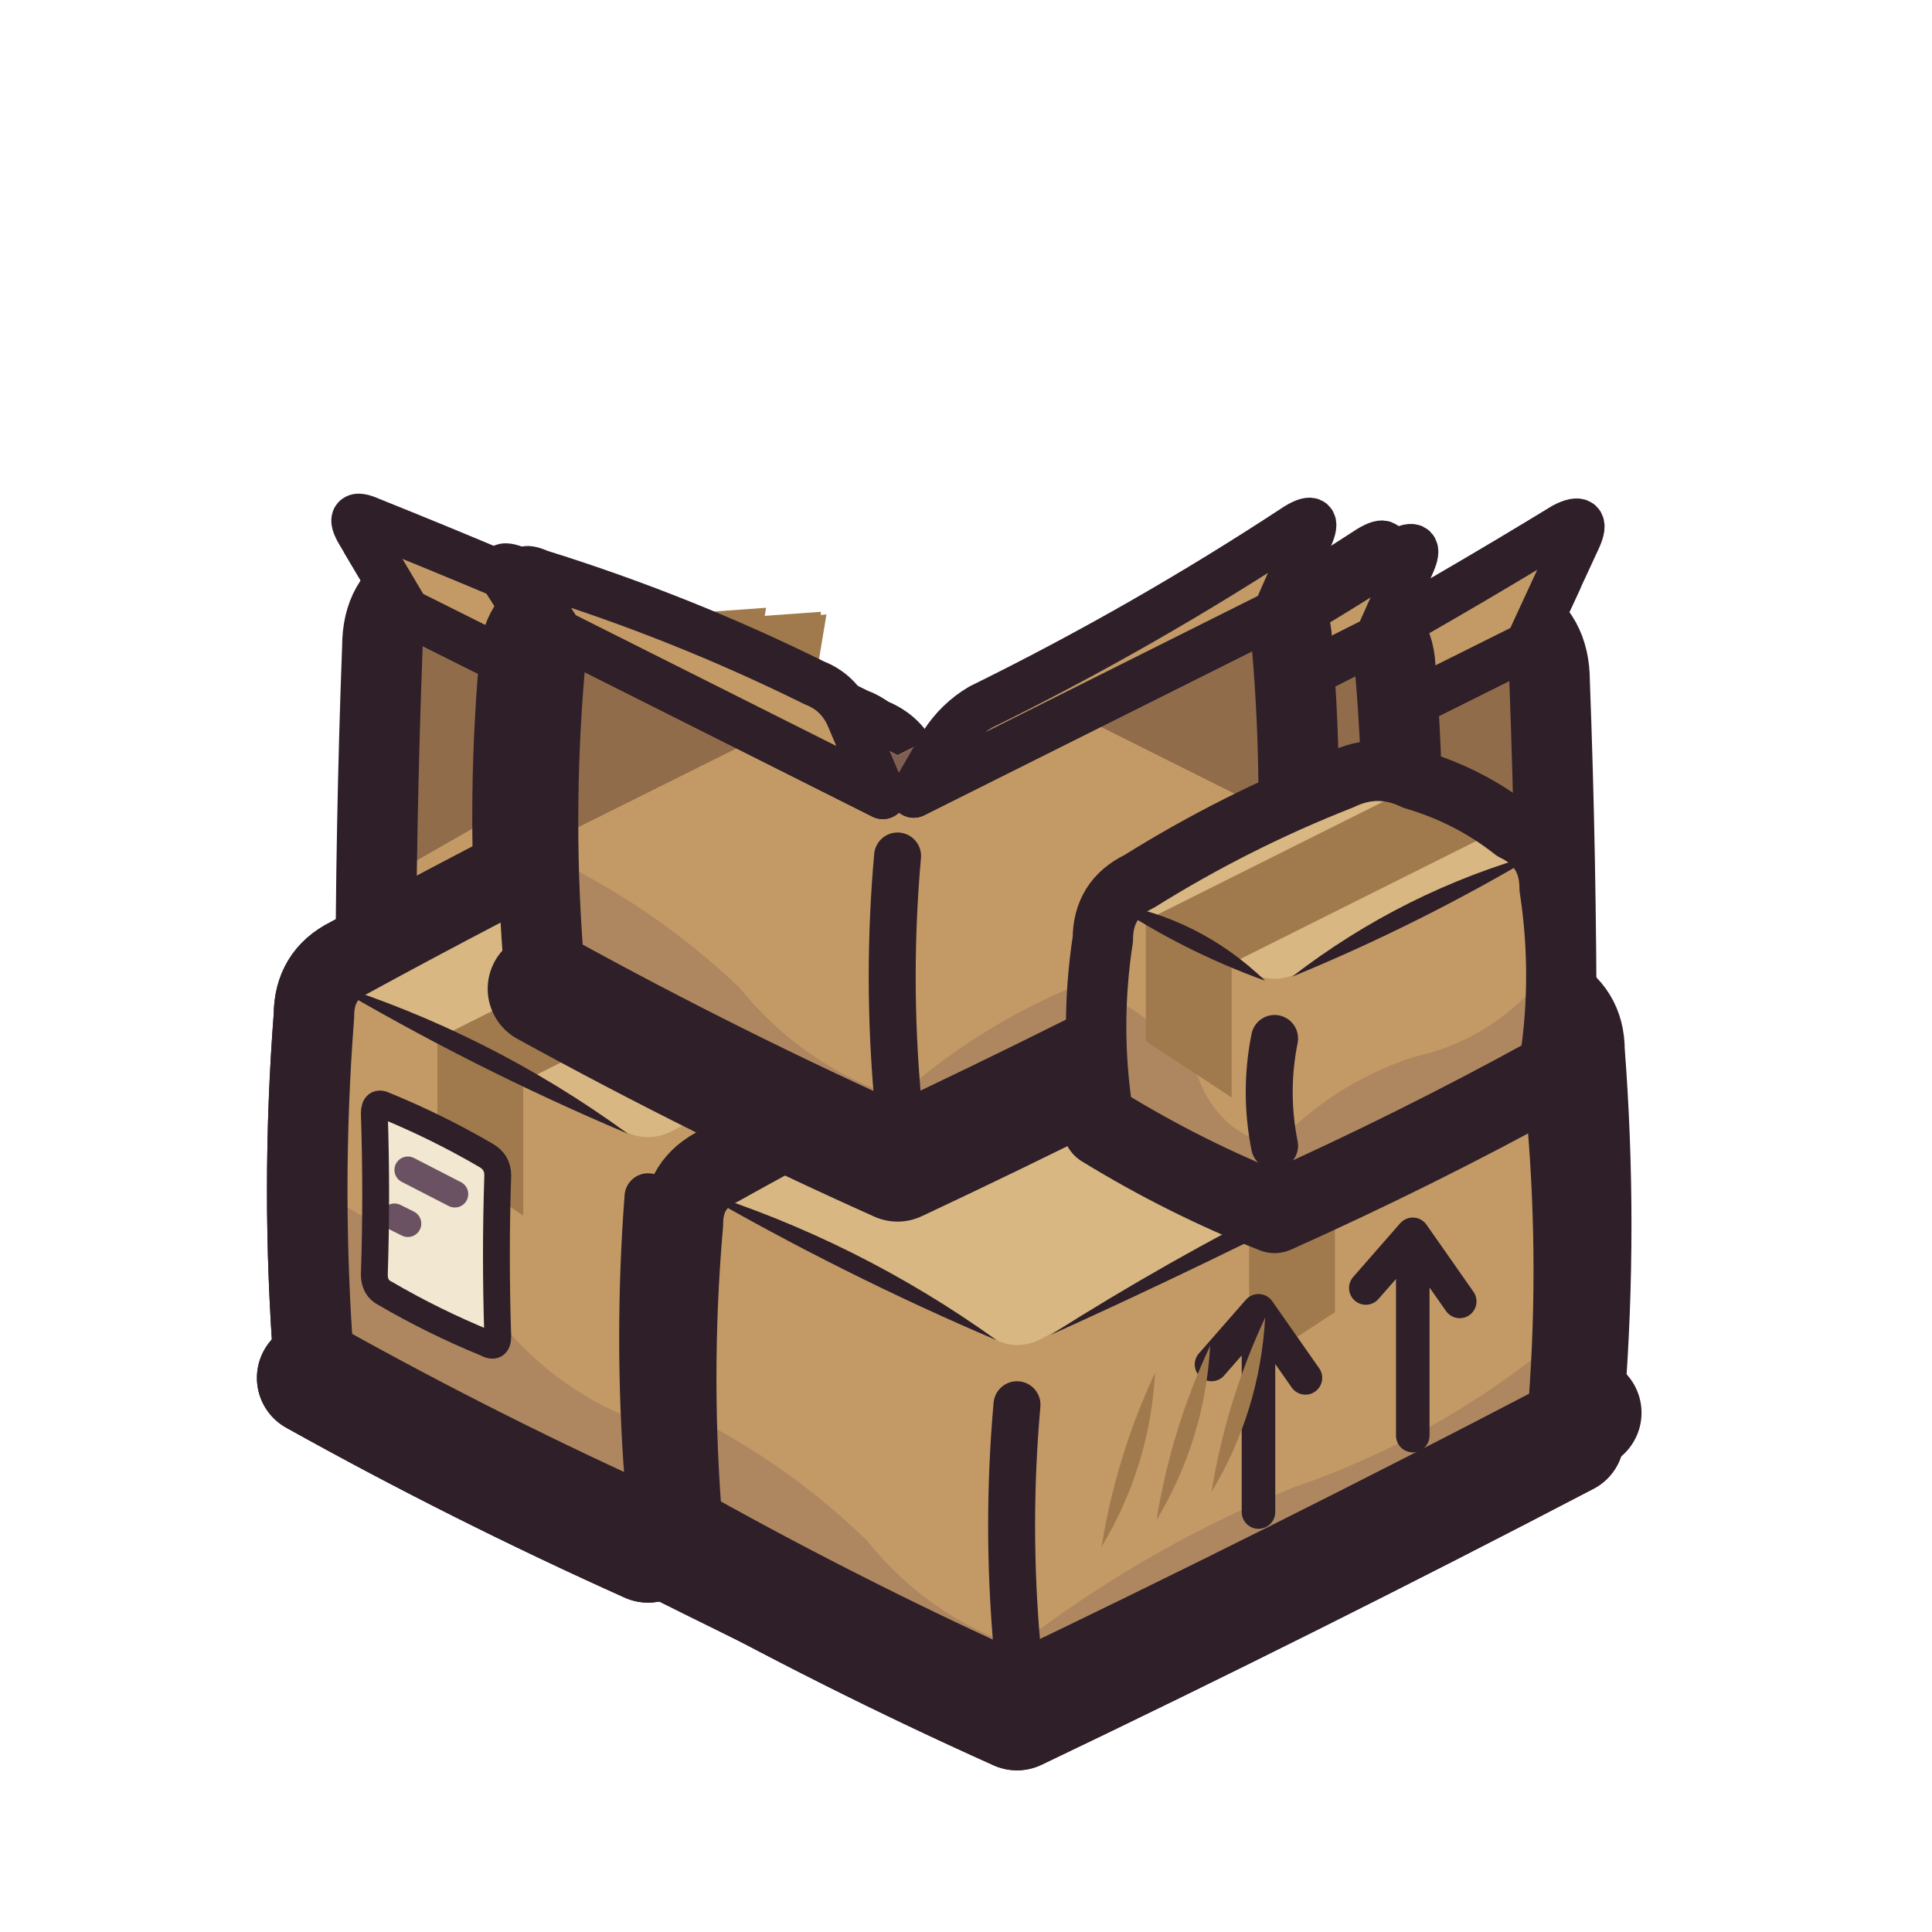
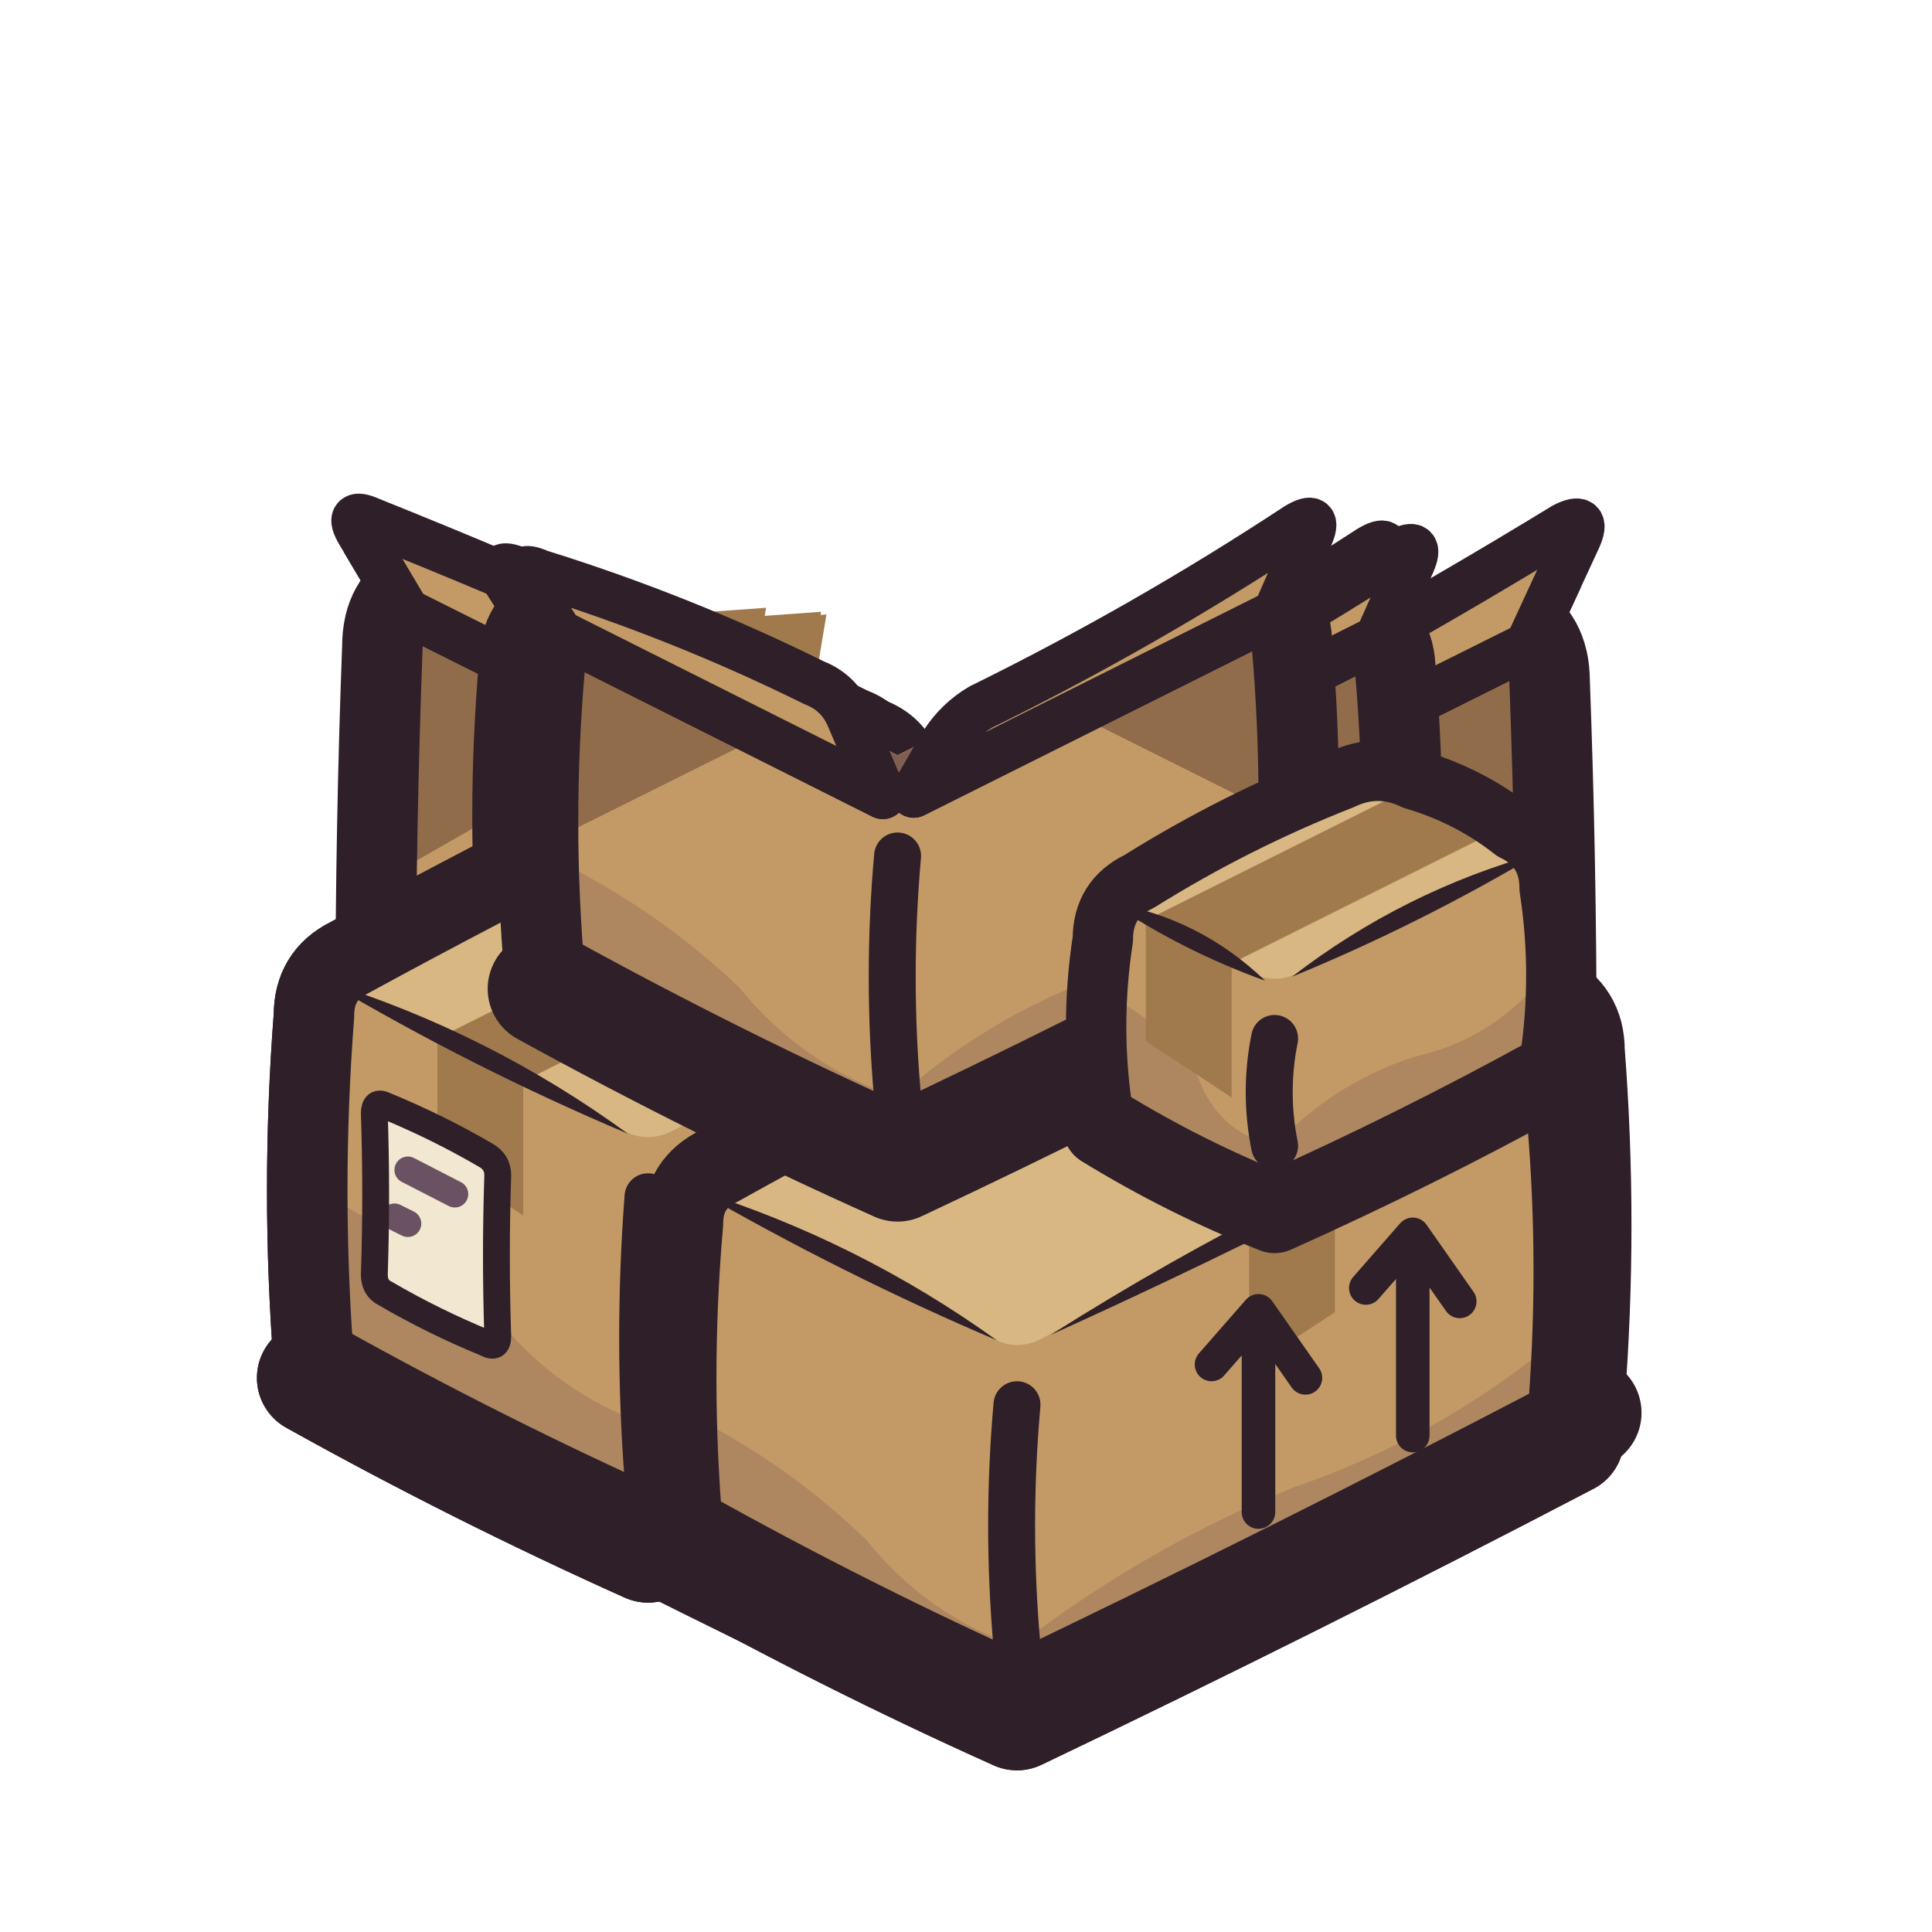
<svg xmlns="http://www.w3.org/2000/svg" viewBox="0 0 144 144" width="144" height="144">
  <defs>
    <clipPath id="env-boxes-front-1">
      <path d="M0 41.2L28.5 41.2L74.6 64.3L115.5 43.8L144 43.8L144 144L0 144Z" />
    </clipPath>
    <clipPath id="env-boxes-front-2">
      <path d="M0 43.9L40 43.9L70.7 59.2L101.4 43.9L144 43.9L144 144L0 144Z" />
    </clipPath>
    <clipPath id="env-boxes-front-3">
      <path d="M0 42.9L38.7 42.9L72 59.5L104 43.5L144 43.5L144 144L0 144Z" />
    </clipPath>
    <clipPath id="env-boxes-front-4">
      <path d="M0 43.2L40.6 43.2L66.9 56.3L96.3 41.6L144 41.6L144 144L0 144Z" />
    </clipPath>
  </defs>
  <g id="p-front-1" class="st-pile-1">
    <g clip-path="url(#env-boxes-front-1)">
      <path d="M72.1 25.6Q92.8 35 112.8 45.9Q115.5 47.3 115.5 50.8Q116.5 77.5 115.5 104.1Q115.5 105.3 114.6 105.7Q94.8 116.1 74.6 125.8Q51.7 115 29.4 103.2Q28.5 102.7 28.5 101.5Q27.5 74.9 28.5 48.2Q28.5 44.7 31.2 43.4Q48.6 33.8 66.8 25.6Q69.4 24.2 72.1 25.6Z" fill="#c39a66" />
      <path d="M71.2 25.1L113.7 46.4Q115.5 47.3 113.7 48.2L76.3 66.9Q74.6 67.8 72.8 66.9L30.3 45.6Q28.5 44.7 30.3 43.8L67.7 25.1Q69.4 24.2 71.2 25.1Z" fill="#c39a66" />
      <path d="M71.2 25.1L113.7 46.4Q115.5 47.3 113.7 48.2L76.3 66.9Q74.6 67.8 72.8 66.9L30.3 45.6Q28.5 44.7 30.3 43.8L67.7 25.1Q69.4 24.2 71.2 25.1Z" fill="#3f2541" fill-opacity="0.5" />
      <path d="M28.5 44.7L69.4 24.2L115.5 47.3L115.5 68.2L69.4 42.2L28.5 65.6Z" fill="#a07a4c" />
      <path d="M28.5 44.7L69.4 24.2L115.5 47.3L115.5 68.2L69.4 42.2L28.5 65.6Z" fill="#3f2541" fill-opacity="0.16" />
      <path d="M67.8 25.1L63.1 9.8Q62.5 7.9 60.8 8.9Q44.1 19.5 26.5 28.7Q24.8 29.7 25.5 31.6L30.1 43.9L67.8 25.1Z" fill="#d8b783" />
      <path d="M67.8 25.1L63.1 9.8Q62.5 7.9 60.8 8.9Q44.1 19.5 26.5 28.7Q24.8 29.7 25.5 31.6L30.1 43.9L67.8 25.1Z" fill="#3f2541" fill-opacity="0.16" />
      <path d="M67.8 25.1L63.1 9.8Q62.5 7.9 60.8 8.9Q44.1 19.5 26.5 28.7Q24.8 29.7 25.5 31.6L30.1 43.9L67.8 25.1Z" fill="none" stroke="#2e1f29" stroke-width="3.5" stroke-linecap="round" stroke-linejoin="round" />
      <path d="M71.3 25.2L75.9 12.3Q76.6 10.5 78.4 11.3Q98.1 19.3 117.2 28.8Q119 29.7 118.4 31.6L113.7 46.4L71.3 25.2Z" fill="#d8b783" />
      <path d="M71.3 25.2L75.9 12.3Q76.6 10.5 78.4 11.3Q98.1 19.3 117.2 28.8Q119 29.7 118.4 31.6L113.7 46.4L71.3 25.2Z" fill="#3f2541" fill-opacity="0.16" />
      <path d="M71.3 25.2L75.9 12.3Q76.6 10.5 78.4 11.3Q98.1 19.3 117.2 28.8Q119 29.7 118.4 31.6L113.7 46.4L71.3 25.2Z" fill="none" stroke="#2e1f29" stroke-width="3.5" stroke-linecap="round" stroke-linejoin="round" />
      <path d="M115.5 105.3L115.5 91.4Q106.4 99.7 95 103.3Q84 107.6 74.6 115.4Q63.2 110.9 53.8 102.3Q41.9 92.9 28.5 86.5L28.5 102.7L74.6 125.8Z" fill="#3f2541" fill-opacity="0.16" />
      <path d="M37.7 73.7Q45.4 77.2 52.9 81.3Q53.8 81.8 53.8 82.9Q53.6 89.9 53.8 96.8Q53.8 98 52.9 97.5Q45.2 94.1 37.7 89.9Q36.8 89.5 36.8 88.3Q37 81.4 36.8 74.4Q36.8 73.3 37.7 73.7Z" fill="#f2e7d0" />
      <path d="M39.3 79.1L50.6 84.8" fill="none" stroke="#6b5263" stroke-width="2" stroke-linecap="round" stroke-linejoin="round" />
      <path d="M39.3 83.7L46.1 87.3" fill="none" stroke="#6b5263" stroke-width="2" stroke-linecap="round" stroke-linejoin="round" />
      <path d="M37.7 73.7Q45.4 77.2 52.9 81.3Q53.8 81.8 53.8 82.9Q53.6 89.9 53.8 96.8Q53.8 98 52.9 97.5Q45.2 94.1 37.7 89.9Q36.8 89.5 36.8 88.3Q37 81.4 36.8 74.4Q36.8 73.3 37.7 73.7Z" fill="none" stroke="#2e1f29" stroke-width="2" stroke-linecap="round" stroke-linejoin="round" />
-       <path d="M93 73Q92.6 81.1 89 87.7Q90.1 80.1 93 73Z" fill="#a07a4c" />
-       <path d="M88.9 75.1Q88.5 83.2 84.9 89.9Q86 82.1 88.9 75.1Z" fill="#a07a4c" />
-       <path d="M84.8 77.1Q84.4 85.2 80.8 91.8Q81.9 84.2 84.8 77.1Z" fill="#a07a4c" />
      <path d="M30.3 45.6Q52 54.2 71.8 66.4Q50.7 56.8 30.3 45.6Z" fill="#2e1f29" />
      <path d="M77 66.5Q94.6 55.5 113.9 48.1Q95.8 58.1 77 66.5Z" fill="#2e1f29" />
      <path d="M74.6 72.4Q73.8 96.3 74.6 120" fill="none" stroke="#2e1f29" stroke-width="3.5" stroke-linecap="round" stroke-linejoin="round" />
      <path d="M72.1 25.6Q92.8 35 112.8 45.9Q115.5 47.3 115.5 50.8Q116.5 77.5 115.5 104.1Q115.5 105.3 114.6 105.7Q94.8 116.1 74.6 125.8Q51.7 115 29.4 103.2Q28.5 102.7 28.5 101.5Q27.5 74.9 28.5 48.2Q28.5 44.7 31.2 43.4Q48.6 33.8 66.8 25.6Q69.4 24.2 72.1 25.6Z" fill="none" stroke="#2e1f29" stroke-width="6" stroke-linecap="round" stroke-linejoin="round" />
      <path d="M113.9 48.1L117.6 40.1Q118.4 38.3 116.6 39.2Q99.9 49.4 82.5 58.1Q80.7 59.1 79.7 60.8L76.2 66.9L113.9 48.1Z" fill="#c39a66" />
      <path d="M113.9 48.1L117.6 40.1Q118.4 38.3 116.6 39.2Q99.9 49.4 82.5 58.1Q80.7 59.1 79.7 60.8L76.2 66.9L113.9 48.1Z" fill="none" stroke="#2e1f29" stroke-width="3.5" stroke-linecap="round" stroke-linejoin="round" />
      <path d="M30.3 45.6L26.8 39.7Q25.8 38 27.6 38.8Q47.3 46.7 66.4 56Q68.2 56.8 69 58.6L72.7 66.8L30.3 45.6Z" fill="#c39a66" />
      <path d="M43.1 46.3L46.1 51.3L48.1 47.3L51.1 52.3L53.1 48.3L56.1 51.3L57.1 45.3Z" fill="#a07a4c" />
      <path d="M30.3 45.6L26.8 39.7Q25.8 38 27.6 38.8Q47.3 46.7 66.4 56Q68.2 56.8 69 58.6L72.7 66.8L30.3 45.6Z" fill="none" stroke="#2e1f29" stroke-width="3.5" stroke-linecap="round" stroke-linejoin="round" />
      <path d="M115.5 105.3Q95.2 115.9 74.6 125.8Q51.3 114.8 28.5 102.7" fill="none" stroke="#2e1f29" stroke-width="8.5" stroke-linecap="round" stroke-linejoin="round" />
    </g>
    <path d="M113.9 48.1L117.6 40.1Q118.4 38.3 116.6 39.2Q99.9 49.4 82.5 58.1Q80.7 59.1 79.7 60.8L76.2 66.9L113.9 48.1Z" fill="#c39a66" />
    <path d="M113.9 48.1L117.6 40.1Q118.4 38.3 116.6 39.2Q99.9 49.4 82.5 58.1Q80.7 59.1 79.7 60.8L76.2 66.9L113.9 48.1Z" fill="none" stroke="#2e1f29" stroke-width="3.5" stroke-linecap="round" stroke-linejoin="round" />
    <path d="M30.3 45.6L26.8 39.7Q25.8 38 27.6 38.8Q47.3 46.7 66.4 56Q68.2 56.8 69 58.6L72.7 66.8L30.3 45.6Z" fill="#c39a66" />
    <path d="M43.1 46.3L46.1 51.3L48.1 47.3L51.1 52.3L53.1 48.3L56.1 51.3L57.1 45.3Z" fill="#a07a4c" />
    <path d="M30.3 45.6L26.8 39.7Q25.8 38 27.6 38.8Q47.3 46.7 66.4 56Q68.2 56.8 69 58.6L72.7 66.8L30.3 45.6Z" fill="none" stroke="#2e1f29" stroke-width="3.5" stroke-linecap="round" stroke-linejoin="round" />
  </g>
  <g id="p-front-2" class="st-pile-2">
    <g clip-path="url(#env-boxes-front-2)">
      <path d="M72.1 52.3Q94.1 62.4 115.4 73.9Q118.1 75.3 118.1 78.3Q119.1 91.3 118.1 104.3Q118.1 105.3 117.2 105.7Q96.1 116.7 74.6 127Q50.4 115.6 26.8 103.2Q25.9 102.7 25.9 101.7Q24.9 88.7 25.9 75.7Q25.9 72.7 28.6 71.4Q47.3 61.1 66.8 52.3Q69.4 51 72.1 52.3Z" fill="#c39a66" />
      <path d="M72.1 52.3Q94.1 62.4 115.4 73.9Q118.1 75.3 115.4 76.6Q95.5 85.7 76.3 96.1Q74.6 97 72.8 96.1Q50.4 85.6 28.6 74.1Q25.9 72.7 28.6 71.4Q47.3 61.1 66.8 52.3Q69.4 51 72.1 52.3Z" fill="#d8b783" />
      <path d="M118.1 105.3L118.1 93.3Q108.3 101.4 96.3 105.7Q84.6 110.5 74.6 118Q62.6 113.2 52.7 104.8Q40 95.6 25.9 88.7L25.9 102.7L74.6 127Z" fill="#3f2541" fill-opacity="0.16" />
      <path d="M52.2 60.9L99.5 84.6L99.5 93.6L93.1 97.8L93.1 87.8L45.8 64.1L52.2 60.9Z" fill="#a07a4c" />
      <path d="M35.6 84.5Q43.8 88.3 51.8 92.6Q52.7 93.1 52.7 94.1Q52.5 100.1 52.7 106.1Q52.7 107.1 51.8 106.6Q43.5 102.9 35.6 98.5Q34.7 98.1 34.7 97.1Q34.9 91.1 34.7 85.1Q34.7 84.1 35.6 84.5Z" fill="#f2e7d0" />
      <path d="M37.2 89.4L49.5 95.5" fill="none" stroke="#6b5263" stroke-width="2" stroke-linecap="round" stroke-linejoin="round" />
      <path d="M37.2 93.4L45 97.3" fill="none" stroke="#6b5263" stroke-width="2" stroke-linecap="round" stroke-linejoin="round" />
      <path d="M35.6 84.5Q43.8 88.3 51.8 92.6Q52.7 93.1 52.7 94.1Q52.5 100.1 52.7 106.1Q52.7 107.1 51.8 106.6Q43.5 102.9 35.6 98.5Q34.7 98.1 34.7 97.1Q34.9 91.1 34.7 85.1Q34.7 84.1 35.6 84.5Z" fill="none" stroke="#2e1f29" stroke-width="2" stroke-linecap="round" stroke-linejoin="round" />
-       <path d="M94.1 94.7Q93.8 101.7 90.1 107.7Q91.3 101 94.1 94.7Z" fill="#a07a4c" />
-       <path d="M89.8 96.9Q89.4 103.9 85.8 109.9Q86.9 103.2 89.8 96.9Z" fill="#a07a4c" />
-       <path d="M85.4 99.1Q85.1 106.1 81.4 112.1Q82.6 105.3 85.4 99.1Z" fill="#a07a4c" />
      <path d="M27.9 73.7Q50.6 82.8 71.6 95.6Q49.4 85.4 27.9 73.7Z" fill="#2e1f29" />
      <path d="M77.2 95.7Q95.9 84.2 116.3 76.2Q97.1 86.7 77.2 95.7Z" fill="#2e1f29" />
      <path d="M74.6 101Q73.8 111.5 74.6 122" fill="none" stroke="#2e1f29" stroke-width="3.5" stroke-linecap="round" stroke-linejoin="round" />
      <path d="M72.1 52.3Q94.1 62.4 115.4 73.9Q118.1 75.3 118.1 78.3Q119.1 91.3 118.1 104.3Q118.1 105.3 117.2 105.7Q96.1 116.7 74.6 127Q50.4 115.6 26.8 103.2Q25.9 102.7 25.9 101.7Q24.9 88.7 25.9 75.7Q25.9 72.7 28.6 71.4Q47.3 61.1 66.8 52.3Q69.4 51 72.1 52.3Z" fill="none" stroke="#2e1f29" stroke-width="6" stroke-linecap="round" stroke-linejoin="round" />
      <path d="M118.1 105.3Q96.5 116.5 74.6 127Q50 115.4 25.9 102.7" fill="none" stroke="#2e1f29" stroke-width="8.5" stroke-linecap="round" stroke-linejoin="round" />
      <path d="M73.4 33.3Q86.4 39 98.8 46Q101.4 47.4 101.4 50.4Q102.4 61.4 101.4 72.4Q101.4 73.4 100.5 73.8Q85.8 81.6 70.7 88.7Q55.5 81.8 40.9 73.8Q40 73.4 40 72.4Q39 61.4 40 50.4Q40 47.4 42.7 46Q55 39 68 33.3Q70.7 32 73.4 33.3Z" fill="#c39a66" />
      <path d="M72.5 32.9L99.7 46.5Q101.4 47.4 99.7 48.3L72.5 61.8Q70.7 62.7 68.9 61.8L41.8 48.3Q40 47.4 41.8 46.5L68.9 32.9Q70.7 32 72.5 32.9Z" fill="#c39a66" />
      <path d="M72.5 32.9L99.7 46.5Q101.4 47.4 99.7 48.3L72.5 61.8Q70.7 62.7 68.9 61.8L41.8 48.3Q40 47.4 41.8 46.5L68.9 32.9Q70.7 32 72.5 32.9Z" fill="#3f2541" fill-opacity="0.5" />
      <path d="M40 47.4L70.7 32L101.4 47.4L101.4 63L70.7 47.6L40 63Z" fill="#a07a4c" />
      <path d="M40 47.4L70.7 32L101.4 47.4L101.4 63L70.7 47.6L40 63Z" fill="#3f2541" fill-opacity="0.16" />
      <path d="M69.5 32.6L65.8 20.5Q65.2 18.6 63.5 19.6Q51.5 27.8 38.7 34.6Q37 35.7 37.7 37.6L41.2 46.7L69.5 32.6Z" fill="#d8b783" />
      <path d="M69.5 32.6L65.8 20.5Q65.2 18.6 63.5 19.6Q51.5 27.8 38.7 34.6Q37 35.7 37.7 37.6L41.2 46.7L69.5 32.6Z" fill="#3f2541" fill-opacity="0.16" />
      <path d="M69.5 32.6L65.8 20.5Q65.2 18.6 63.5 19.6Q51.5 27.8 38.7 34.6Q37 35.7 37.7 37.6L41.2 46.7L69.5 32.6Z" fill="none" stroke="#2e1f29" stroke-width="3.5" stroke-linecap="round" stroke-linejoin="round" />
      <path d="M71.9 32.6L75.5 22.9Q76.2 21.1 78 21.8Q90.6 26.4 102.6 32.4Q104.5 33.2 103.9 35.1L100.2 46.7L71.9 32.6Z" fill="#d8b783" />
      <path d="M71.9 32.6L75.5 22.9Q76.2 21.1 78 21.8Q90.6 26.4 102.6 32.4Q104.5 33.2 103.9 35.1L100.2 46.7L71.9 32.6Z" fill="#3f2541" fill-opacity="0.16" />
      <path d="M71.9 32.6L75.5 22.9Q76.2 21.1 78 21.8Q90.6 26.4 102.6 32.4Q104.5 33.2 103.9 35.1L100.2 46.7L71.9 32.6Z" fill="none" stroke="#2e1f29" stroke-width="3.5" stroke-linecap="round" stroke-linejoin="round" />
      <path d="M101.4 73.4L101.4 65.4Q94.9 71.8 86.1 74.5Q77.6 77.8 70.7 83.7Q62.7 80.8 56.9 74.6Q49.2 67.8 40 63.4L40 73.4L70.7 88.7Z" fill="#3f2541" fill-opacity="0.16" />
      <path d="M41.2 48Q55.9 53.1 68.9 61.8Q54.7 55.6 41.2 48Z" fill="#2e1f29" />
      <path d="M72.6 61.8Q85.5 53.1 100.2 48Q86.7 55.6 72.6 61.8Z" fill="#2e1f29" />
      <path d="M70.7 66.7Q69.9 75.2 70.7 83.7" fill="none" stroke="#2e1f29" stroke-width="3.5" stroke-linecap="round" stroke-linejoin="round" />
      <path d="M73.4 33.3Q86.4 39 98.8 46Q101.4 47.4 101.4 50.4Q102.4 61.4 101.4 72.4Q101.4 73.4 100.5 73.8Q85.8 81.6 70.7 88.7Q55.5 81.8 40.9 73.8Q40 73.4 40 72.4Q39 61.4 40 50.4Q40 47.4 42.7 46Q55 39 68 33.3Q70.7 32 73.4 33.3Z" fill="none" stroke="#2e1f29" stroke-width="6" stroke-linecap="round" stroke-linejoin="round" />
      <path d="M100.2 48L103 41.7Q103.8 39.9 102.1 40.9Q90.1 48.7 77.3 55Q75.6 56 74.5 57.8L71.9 62.1L100.2 48Z" fill="#c39a66" />
      <path d="M100.2 48L103 41.7Q103.8 39.9 102.1 40.9Q90.1 48.7 77.3 55Q75.6 56 74.5 57.8L71.9 62.1L100.2 48Z" fill="none" stroke="#2e1f29" stroke-width="3.5" stroke-linecap="round" stroke-linejoin="round" />
      <path d="M41.2 48L38.7 43.8Q37.6 42.1 39.5 42.9Q52.1 47.2 64 53.1Q65.9 53.8 66.7 55.7L69.5 62.1L41.2 48Z" fill="#c39a66" />
      <path d="M47.2 46.6L50.2 51.6L52.2 47.6L55.2 52.6L57.2 48.6L60.2 51.6L61.2 45.6Z" fill="#a07a4c" />
      <path d="M41.2 48L38.7 43.8Q37.6 42.1 39.5 42.9Q52.1 47.2 64 53.1Q65.9 53.8 66.7 55.7L69.5 62.1L41.2 48Z" fill="none" stroke="#2e1f29" stroke-width="3.5" stroke-linecap="round" stroke-linejoin="round" />
      <path d="M101.4 73.4Q86.3 81.4 70.7 88.7Q55.1 81.6 40 73.4" fill="none" stroke="#2e1f29" stroke-width="8.5" stroke-linecap="round" stroke-linejoin="round" />
    </g>
    <path d="M100.2 48L103 41.7Q103.8 39.9 102.1 40.9Q90.1 48.7 77.3 55Q75.6 56 74.5 57.8L71.9 62.1L100.2 48Z" fill="#c39a66" />
    <path d="M100.2 48L103 41.7Q103.8 39.9 102.1 40.9Q90.1 48.7 77.3 55Q75.6 56 74.5 57.8L71.9 62.1L100.2 48Z" fill="none" stroke="#2e1f29" stroke-width="3.5" stroke-linecap="round" stroke-linejoin="round" />
    <path d="M41.2 48L38.7 43.8Q37.6 42.1 39.5 42.9Q52.1 47.2 64 53.1Q65.9 53.8 66.7 55.7L69.5 62.1L41.2 48Z" fill="#c39a66" />
    <path d="M47.2 46.6L50.2 51.6L52.2 47.6L55.2 52.6L57.2 48.6L60.2 51.6L61.2 45.6Z" fill="#a07a4c" />
    <path d="M41.2 48L38.7 43.8Q37.6 42.1 39.5 42.9Q52.1 47.2 64 53.1Q65.9 53.8 66.7 55.7L69.5 62.1L41.2 48Z" fill="none" stroke="#2e1f29" stroke-width="3.5" stroke-linecap="round" stroke-linejoin="round" />
  </g>
  <g id="p-front-3" class="st-pile-3">
    <g clip-path="url(#env-boxes-front-3)">
      <path d="M72.1 51Q82.3 55.2 91.7 60.8Q94.4 62.2 94.4 65.2Q95.4 78.2 94.4 91.2Q94.4 92.2 93.5 92.6Q71.1 104.3 48.3 115.2Q36 109.7 24.3 103.2Q23.4 102.7 23.4 101.7Q22.4 88.7 23.4 75.7Q23.4 72.7 26 71.4Q46 60.5 66.8 51Q69.4 49.7 72.1 51Z" fill="#c39a66" />
      <path d="M72.1 51Q82.3 55.2 91.7 60.8Q94.4 62.2 91.7 63.5Q70.6 73.2 50.1 84.3Q48.3 85.2 46.5 84.3Q36 79.7 26 74.1Q23.4 72.7 26 71.4Q46 60.5 66.8 51Q69.4 49.7 72.1 51Z" fill="#d8b783" />
      <path d="M94.4 92.2L94.4 80.2Q84 88.6 71.4 93.2Q59.1 98.3 48.3 106.2Q41.6 103.9 37.1 98.3Q31 92.4 23.4 88.7L23.4 102.7L48.3 115.2Z" fill="#3f2541" fill-opacity="0.16" />
      <path d="M77.4 55L83.8 58.2L39 80.6L39 90.6L32.6 86.4L32.6 77.4L77.4 55Z" fill="#a07a4c" />
      <path d="M28.7 82.4Q32.6 84 36.2 86.1Q37.1 86.6 37.1 87.6Q36.9 93.6 37.1 99.6Q37.1 100.6 36.2 100.1Q32.3 98.5 28.7 96.4Q27.9 96 27.9 95Q28.1 89 27.9 83Q27.9 82 28.7 82.4Z" fill="#f2e7d0" />
      <path d="M30.4 87.2L33.9 89" fill="none" stroke="#6b5263" stroke-width="2" stroke-linecap="round" stroke-linejoin="round" />
      <path d="M30.4 91.2L29.4 90.7" fill="none" stroke="#6b5263" stroke-width="2" stroke-linecap="round" stroke-linejoin="round" />
      <path d="M28.7 82.4Q32.6 84 36.2 86.1Q37.1 86.6 37.1 87.6Q36.9 93.6 37.1 99.6Q37.1 100.6 36.2 100.1Q32.3 98.5 28.7 96.4Q27.9 96 27.9 95Q28.1 89 27.9 83Q27.9 82 28.7 82.4Z" fill="none" stroke="#2e1f29" stroke-width="2" stroke-linecap="round" stroke-linejoin="round" />
      <path d="M24.4 73.2Q36.5 77 46.8 84.5Q35.2 79.6 24.4 73.2Z" fill="#2e1f29" />
      <path d="M51.1 83.8Q70.9 71.7 92.6 63.1Q72.2 74.2 51.1 83.8Z" fill="#2e1f29" />
      <path d="M48.3 89.2Q47.5 99.7 48.3 110.2" fill="none" stroke="#2e1f29" stroke-width="3.5" stroke-linecap="round" stroke-linejoin="round" />
      <path d="M72.1 51Q82.3 55.2 91.7 60.8Q94.4 62.2 94.4 65.2Q95.4 78.2 94.4 91.2Q94.4 92.2 93.5 92.6Q71.1 104.3 48.3 115.2Q36 109.7 24.3 103.2Q23.4 102.7 23.4 101.7Q22.4 88.7 23.4 75.7Q23.4 72.7 26 71.4Q46 60.5 66.8 51Q69.4 49.7 72.1 51Z" fill="none" stroke="#2e1f29" stroke-width="6" stroke-linecap="round" stroke-linejoin="round" />
      <path d="M94.4 92.2Q71.5 104 48.3 115.2Q35.6 109.5 23.4 102.7" fill="none" stroke="#2e1f29" stroke-width="8.5" stroke-linecap="round" stroke-linejoin="round" />
      <path d="M94.5 69.1Q104.7 73.2 114.1 78.9Q116.8 80.2 116.8 83.2Q117.8 94.7 116.8 106.2Q116.8 107.2 115.9 107.6Q96.1 118 75.8 127.7Q63.5 122.2 51.8 115.6Q50.9 115.2 50.9 114.2Q49.9 102.7 50.9 91.2Q50.9 88.2 53.6 86.9Q71 77.2 89.2 69.1Q91.8 67.7 94.5 69.1Z" fill="#c39a66" />
      <path d="M94.5 69.1Q104.7 73.2 114.1 78.9Q116.8 80.2 114.1 81.5Q95.5 89.9 77.6 99.8Q75.8 100.7 74.1 99.8Q63.5 95.2 53.6 89.5Q50.9 88.2 53.6 86.9Q71 77.2 89.2 69.1Q91.8 67.7 94.5 69.1Z" fill="#d8b783" />
      <path d="M116.8 107.2L116.8 99.2Q107.7 107 96.3 110.9Q85.3 115.4 75.8 122.7Q69.1 120.4 64.6 114.8Q58.5 108.9 50.9 105.2L50.9 115.2L75.8 127.7Z" fill="#3f2541" fill-opacity="0.16" />
      <path d="M75.8 77L99.5 88.8L99.5 97.8L93.1 102L93.1 92L69.4 80.2L75.8 77Z" fill="#a07a4c" />
      <path d="M105.3 107L105.3 92M101.8 96L105.3 92L108.8 97" fill="none" stroke="#2e1f29" stroke-width="2.5" stroke-linecap="round" stroke-linejoin="round" />
      <path d="M93.8 112.7L93.8 97.7M90.3 101.7L93.8 97.7L97.3 102.7" fill="none" stroke="#2e1f29" stroke-width="2.5" stroke-linecap="round" stroke-linejoin="round" />
-       <path d="M94.3 98.2Q93.9 105.2 90.3 111.2Q91.4 104.4 94.3 98.2Z" fill="#a07a4c" />
-       <path d="M90.2 100.3Q89.8 107.3 86.2 113.3Q87.3 106.5 90.2 100.3Z" fill="#a07a4c" />
-       <path d="M86.1 102.3Q85.7 109.3 82.1 115.3Q83.2 108.5 86.1 102.3Z" fill="#a07a4c" />
      <path d="M51.9 88.7Q64 92.5 74.3 99.9Q62.8 95 51.9 88.7Z" fill="#2e1f29" />
      <path d="M78.3 99.5Q95.8 88.4 115.2 81Q97.1 91 78.3 99.5Z" fill="#2e1f29" />
      <path d="M75.8 104.7Q75 113.7 75.8 122.7" fill="none" stroke="#2e1f29" stroke-width="3.5" stroke-linecap="round" stroke-linejoin="round" />
      <path d="M94.5 69.1Q104.7 73.2 114.1 78.9Q116.8 80.2 116.8 83.2Q117.8 94.7 116.8 106.2Q116.8 107.2 115.9 107.6Q96.1 118 75.8 127.7Q63.5 122.2 51.8 115.6Q50.9 115.2 50.9 114.2Q49.9 102.7 50.9 91.2Q50.9 88.2 53.6 86.9Q71 77.2 89.2 69.1Q91.8 67.7 94.5 69.1Z" fill="none" stroke="#2e1f29" stroke-width="6" stroke-linecap="round" stroke-linejoin="round" />
      <path d="M116.8 107.2Q96.5 117.8 75.8 127.7Q63.1 122 50.9 115.2" fill="none" stroke="#2e1f29" stroke-width="8.5" stroke-linecap="round" stroke-linejoin="round" />
      <path d="M73.4 31.7Q87.7 38 101.3 45.7Q104 47 104 50Q105 61.5 104 73Q104 74 103.1 74.4Q87.7 82.6 72 90Q55.5 82.4 39.6 73.8Q38.7 73.4 38.7 72.4Q37.7 60.9 38.7 49.4Q38.7 46.4 41.4 45Q54.4 37.6 68 31.7Q70.7 30.4 73.4 31.7Z" fill="#c39a66" />
      <path d="M72.5 31.3L102.2 46.1Q104 47 102.2 47.9L73.8 62.1Q72 63 70.2 62.1L40.5 47.3Q38.7 46.4 40.5 45.5L68.9 31.3Q70.7 30.4 72.5 31.3Z" fill="#c39a66" />
      <path d="M72.5 31.3L102.2 46.1Q104 47 102.2 47.9L73.8 62.1Q72 63 70.2 62.1L40.5 47.3Q38.7 46.4 40.5 45.5L68.9 31.3Q70.7 30.4 72.5 31.3Z" fill="#3f2541" fill-opacity="0.5" />
      <path d="M38.7 46.4L70.7 30.4L104 47L104 63.2L70.7 46.6L38.7 62.6Z" fill="#a07a4c" />
      <path d="M38.7 46.4L70.7 30.4L104 47L104 63.2L70.7 46.6L38.7 62.6Z" fill="#3f2541" fill-opacity="0.16" />
      <path d="M69.4 31L66.1 19.9Q65.6 18 63.8 19Q51.2 27.5 37.8 34.7Q36.1 35.7 36.8 37.6L40 45.7L69.4 31Z" fill="#d8b783" />
      <path d="M69.4 31L66.1 19.9Q65.6 18 63.8 19Q51.2 27.5 37.8 34.7Q36.1 35.7 36.8 37.6L40 45.7L69.4 31Z" fill="#3f2541" fill-opacity="0.16" />
      <path d="M69.4 31L66.1 19.9Q65.6 18 63.8 19Q51.2 27.5 37.8 34.7Q36.1 35.7 36.8 37.6L40 45.7L69.4 31Z" fill="none" stroke="#2e1f29" stroke-width="3.5" stroke-linecap="round" stroke-linejoin="round" />
      <path d="M72.1 31L75.2 22.4Q75.9 20.5 77.8 21.3Q91.6 26.4 104.7 33Q106.6 33.8 106 35.7L102.7 46.3L72.1 31Z" fill="#d8b783" />
      <path d="M72.1 31L75.2 22.4Q75.9 20.5 77.8 21.3Q91.6 26.4 104.7 33Q106.6 33.8 106 35.7L102.7 46.3L72.1 31Z" fill="#3f2541" fill-opacity="0.16" />
      <path d="M72.1 31L75.2 22.4Q75.9 20.5 77.8 21.3Q91.6 26.4 104.7 33Q106.6 33.8 106 35.7L102.7 46.3L72.1 31Z" fill="none" stroke="#2e1f29" stroke-width="3.5" stroke-linecap="round" stroke-linejoin="round" />
      <path d="M104 74L104 66Q97.1 72.6 88 75.5Q79.2 78.9 72 85Q63.4 81.8 57 75.3Q48.6 68.1 38.7 63.4L38.7 73.4L72 90Z" fill="#3f2541" fill-opacity="0.16" />
      <path d="M40.1 47Q55.9 52.7 70 62Q54.7 55.2 40.1 47Z" fill="#2e1f29" />
      <path d="M73.9 62Q87.4 53.1 102.7 47.6Q88.7 55.6 73.9 62Z" fill="#2e1f29" />
      <path d="M72 67Q71.2 76 72 85" fill="none" stroke="#2e1f29" stroke-width="3.5" stroke-linecap="round" stroke-linejoin="round" />
      <path d="M73.4 31.7Q87.7 38 101.3 45.7Q104 47 104 50Q105 61.5 104 73Q104 74 103.1 74.4Q87.7 82.6 72 90Q55.5 82.4 39.6 73.8Q38.7 73.4 38.7 72.4Q37.7 60.9 38.7 49.4Q38.7 46.4 41.4 45Q54.4 37.6 68 31.7Q70.7 30.4 73.4 31.7Z" fill="none" stroke="#2e1f29" stroke-width="6" stroke-linecap="round" stroke-linejoin="round" />
      <path d="M102.7 47.6L105.2 42Q106 40.2 104.3 41.1Q91.7 49.2 78.3 55.9Q76.6 56.9 75.6 58.6L73.3 62.4L102.7 47.6Z" fill="#c39a66" />
      <path d="M102.7 47.6L105.2 42Q106 40.2 104.3 41.1Q91.7 49.2 78.3 55.9Q76.6 56.9 75.6 58.6L73.3 62.4L102.7 47.6Z" fill="none" stroke="#2e1f29" stroke-width="3.5" stroke-linecap="round" stroke-linejoin="round" />
      <path d="M40.1 47L37.8 43.4Q36.7 41.7 38.6 42.5Q52.4 47.5 65.5 53.9Q67.4 54.7 68.2 56.5L70.7 62.3L40.1 47Z" fill="#c39a66" />
      <path d="M47.6 46.8L50.6 51.8L52.6 47.8L55.6 52.8L57.6 48.8L60.6 51.8L61.6 45.8Z" fill="#a07a4c" />
      <path d="M40.1 47L37.8 43.4Q36.7 41.7 38.6 42.5Q52.4 47.5 65.5 53.9Q67.4 54.7 68.2 56.5L70.7 62.3L40.1 47Z" fill="none" stroke="#2e1f29" stroke-width="3.5" stroke-linecap="round" stroke-linejoin="round" />
      <path d="M104 74Q88.2 82.4 72 90Q55.1 82.2 38.7 73.4" fill="none" stroke="#2e1f29" stroke-width="8.5" stroke-linecap="round" stroke-linejoin="round" />
    </g>
    <path d="M102.7 47.6L105.2 42Q106 40.2 104.3 41.1Q91.7 49.2 78.3 55.9Q76.6 56.9 75.6 58.6L73.3 62.4L102.7 47.6Z" fill="#c39a66" />
    <path d="M102.7 47.6L105.2 42Q106 40.2 104.3 41.1Q91.7 49.2 78.3 55.9Q76.6 56.9 75.6 58.6L73.3 62.4L102.7 47.6Z" fill="none" stroke="#2e1f29" stroke-width="3.5" stroke-linecap="round" stroke-linejoin="round" />
    <path d="M40.1 47L37.8 43.4Q36.7 41.7 38.6 42.5Q52.4 47.5 65.5 53.9Q67.4 54.7 68.2 56.5L70.7 62.3L40.1 47Z" fill="#c39a66" />
    <path d="M47.6 46.8L50.6 51.8L52.6 47.8L55.6 52.8L57.6 48.8L60.6 51.8L61.6 45.8Z" fill="#a07a4c" />
    <path d="M40.1 47L37.8 43.4Q36.7 41.7 38.6 42.5Q52.4 47.5 65.5 53.9Q67.4 54.7 68.2 56.5L70.7 62.3L40.1 47Z" fill="none" stroke="#2e1f29" stroke-width="3.5" stroke-linecap="round" stroke-linejoin="round" />
  </g>
  <g id="p-front-4" class="st-pile-4">
    <g clip-path="url(#env-boxes-front-4)">
      <path d="M72.1 51Q82.3 55.2 91.7 60.8Q94.4 62.2 94.4 65.2Q95.4 78.2 94.4 91.2Q94.4 92.2 93.5 92.6Q71.1 104.3 48.3 115.2Q36 109.7 24.3 103.2Q23.4 102.7 23.4 101.7Q22.4 88.7 23.4 75.7Q23.4 72.7 26 71.4Q46 60.5 66.8 51Q69.4 49.7 72.1 51Z" fill="#c39a66" />
      <path d="M72.1 51Q82.3 55.2 91.7 60.8Q94.4 62.2 91.7 63.5Q70.6 73.2 50.1 84.3Q48.3 85.2 46.5 84.3Q36 79.7 26 74.1Q23.4 72.7 26 71.4Q46 60.5 66.8 51Q69.4 49.7 72.1 51Z" fill="#d8b783" />
      <path d="M94.4 92.2L94.4 80.2Q84 88.6 71.4 93.2Q59.1 98.3 48.3 106.2Q41.6 103.9 37.1 98.3Q31 92.4 23.4 88.7L23.4 102.7L48.3 115.2Z" fill="#3f2541" fill-opacity="0.16" />
      <path d="M77.4 55L83.8 58.2L39 80.6L39 90.6L32.6 86.4L32.6 77.4L77.4 55Z" fill="#a07a4c" />
      <path d="M28.7 82.4Q32.6 84 36.2 86.1Q37.1 86.6 37.1 87.6Q36.9 93.6 37.1 99.6Q37.1 100.6 36.2 100.1Q32.3 98.5 28.7 96.4Q27.9 96 27.9 95Q28.1 89 27.9 83Q27.9 82 28.7 82.4Z" fill="#f2e7d0" />
      <path d="M30.4 87.2L33.9 89" fill="none" stroke="#6b5263" stroke-width="2" stroke-linecap="round" stroke-linejoin="round" />
      <path d="M30.4 91.2L29.4 90.7" fill="none" stroke="#6b5263" stroke-width="2" stroke-linecap="round" stroke-linejoin="round" />
      <path d="M28.7 82.4Q32.6 84 36.2 86.1Q37.1 86.6 37.1 87.6Q36.9 93.6 37.1 99.6Q37.1 100.6 36.2 100.1Q32.3 98.5 28.7 96.4Q27.9 96 27.9 95Q28.1 89 27.9 83Q27.9 82 28.7 82.4Z" fill="none" stroke="#2e1f29" stroke-width="2" stroke-linecap="round" stroke-linejoin="round" />
      <path d="M24.4 73.2Q36.5 77 46.8 84.5Q35.2 79.6 24.4 73.2Z" fill="#2e1f29" />
      <path d="M51.1 83.8Q70.9 71.7 92.6 63.1Q72.2 74.2 51.1 83.8Z" fill="#2e1f29" />
      <path d="M48.3 89.2Q47.5 99.7 48.3 110.2" fill="none" stroke="#2e1f29" stroke-width="3.5" stroke-linecap="round" stroke-linejoin="round" />
      <path d="M72.1 51Q82.3 55.2 91.7 60.8Q94.4 62.2 94.4 65.2Q95.4 78.2 94.4 91.2Q94.4 92.2 93.5 92.6Q71.1 104.3 48.3 115.2Q36 109.7 24.3 103.2Q23.4 102.7 23.4 101.7Q22.4 88.7 23.4 75.7Q23.4 72.7 26 71.4Q46 60.5 66.8 51Q69.4 49.7 72.1 51Z" fill="none" stroke="#2e1f29" stroke-width="6" stroke-linecap="round" stroke-linejoin="round" />
      <path d="M94.4 92.2Q71.5 104 48.3 115.2Q35.6 109.5 23.4 102.7" fill="none" stroke="#2e1f29" stroke-width="8.5" stroke-linecap="round" stroke-linejoin="round" />
      <path d="M94.5 69.1Q104.7 73.2 114.1 78.9Q116.8 80.2 116.8 83.2Q117.8 94.7 116.8 106.2Q116.8 107.2 115.9 107.6Q96.1 118 75.8 127.7Q63.5 122.2 51.8 115.6Q50.9 115.2 50.9 114.2Q49.9 102.7 50.9 91.2Q50.9 88.2 53.6 86.9Q71 77.2 89.2 69.1Q91.8 67.7 94.5 69.1Z" fill="#c39a66" />
      <path d="M94.5 69.1Q104.7 73.2 114.1 78.9Q116.8 80.2 114.1 81.5Q95.5 89.9 77.6 99.8Q75.8 100.7 74.1 99.8Q63.5 95.2 53.6 89.5Q50.9 88.2 53.6 86.9Q71 77.2 89.2 69.1Q91.8 67.7 94.5 69.1Z" fill="#d8b783" />
      <path d="M116.8 107.2L116.8 99.2Q107.7 107 96.3 110.9Q85.3 115.4 75.8 122.7Q69.1 120.4 64.6 114.8Q58.5 108.9 50.9 105.2L50.9 115.2L75.8 127.7Z" fill="#3f2541" fill-opacity="0.16" />
      <path d="M75.8 77L99.5 88.8L99.5 97.8L93.1 102L93.1 92L69.4 80.2L75.8 77Z" fill="#a07a4c" />
      <path d="M105.3 107L105.3 92M101.8 96L105.3 92L108.8 97" fill="none" stroke="#2e1f29" stroke-width="2.5" stroke-linecap="round" stroke-linejoin="round" />
      <path d="M93.8 112.7L93.8 97.7M90.3 101.7L93.8 97.7L97.3 102.7" fill="none" stroke="#2e1f29" stroke-width="2.5" stroke-linecap="round" stroke-linejoin="round" />
-       <path d="M94.3 98.2Q93.9 105.2 90.3 111.2Q91.4 104.4 94.3 98.2Z" fill="#a07a4c" />
-       <path d="M90.2 100.3Q89.8 107.3 86.2 113.3Q87.3 106.5 90.2 100.3Z" fill="#a07a4c" />
-       <path d="M86.1 102.3Q85.7 109.3 82.1 115.3Q83.2 108.5 86.1 102.3Z" fill="#a07a4c" />
      <path d="M51.9 88.7Q64 92.5 74.3 99.9Q62.8 95 51.9 88.7Z" fill="#2e1f29" />
      <path d="M78.3 99.5Q95.8 88.4 115.2 81Q97.1 91 78.3 99.5Z" fill="#2e1f29" />
      <path d="M75.8 104.7Q75 113.7 75.8 122.7" fill="none" stroke="#2e1f29" stroke-width="3.5" stroke-linecap="round" stroke-linejoin="round" />
      <path d="M94.5 69.1Q104.7 73.2 114.1 78.9Q116.8 80.2 116.8 83.2Q117.8 94.7 116.8 106.2Q116.8 107.2 115.9 107.6Q96.1 118 75.8 127.7Q63.5 122.2 51.8 115.6Q50.9 115.2 50.9 114.2Q49.9 102.7 50.9 91.2Q50.9 88.2 53.6 86.9Q71 77.2 89.2 69.1Q91.8 67.7 94.5 69.1Z" fill="none" stroke="#2e1f29" stroke-width="6" stroke-linecap="round" stroke-linejoin="round" />
      <path d="M116.8 107.2Q96.5 117.8 75.8 127.7Q63.1 122 50.9 115.2" fill="none" stroke="#2e1f29" stroke-width="8.5" stroke-linecap="round" stroke-linejoin="round" />
      <path d="M72.8 33.3Q83.6 37.8 93.6 43.7Q96.3 45.1 96.3 48.1Q97.3 59.6 96.3 71.1Q96.3 72.1 95.4 72.5Q81.3 80 66.9 86.8Q53.9 81 41.5 74.1Q40.6 73.7 40.6 72.7Q39.6 61.2 40.6 49.7Q40.6 46.7 43.3 45.3Q55 38.6 67.4 33.3Q70.1 32 72.8 33.3Z" fill="#c39a66" />
      <path d="M71.9 32.9L94.5 44.2Q96.3 45.1 94.5 46L68.7 58.9Q66.9 59.8 65.1 58.9L42.4 47.6Q40.6 46.7 42.4 45.8L68.3 32.9Q70.1 32 71.9 32.9Z" fill="#c39a66" />
      <path d="M71.9 32.9L94.5 44.2Q96.3 45.1 94.5 46L68.7 58.9Q66.9 59.8 65.1 58.9L42.4 47.6Q40.6 46.7 42.4 45.8L68.3 32.9Q70.1 32 71.9 32.9Z" fill="#3f2541" fill-opacity="0.5" />
      <path d="M40.6 46.7L70.1 32L96.3 45.1L96.3 61.3L70.1 48.2L40.6 62.9Z" fill="#a07a4c" />
      <path d="M40.6 46.7L70.1 32L96.3 45.1L96.3 61.3L70.1 48.2L40.6 62.9Z" fill="#3f2541" fill-opacity="0.16" />
      <path d="M68.9 32.5L65.6 21.5Q65 19.5 63.3 20.6Q51.9 28.5 39.6 35Q37.9 36.1 38.7 37.9L41.8 46.1L68.9 32.5Z" fill="#d8b783" />
      <path d="M68.9 32.5L65.6 21.5Q65 19.5 63.3 20.6Q51.9 28.5 39.6 35Q37.9 36.1 38.7 37.9L41.8 46.1L68.9 32.5Z" fill="#3f2541" fill-opacity="0.16" />
      <path d="M68.9 32.5L65.6 21.5Q65 19.5 63.3 20.6Q51.9 28.5 39.6 35Q37.9 36.1 38.7 37.9L41.8 46.1L68.9 32.5Z" fill="none" stroke="#2e1f29" stroke-width="3.5" stroke-linecap="round" stroke-linejoin="round" />
      <path d="M71.1 32.5L74.3 23.8Q75 22 76.9 22.7Q87.4 26.3 97.3 31.3Q99.2 32 98.6 34L95.3 44.6L71.1 32.5Z" fill="#d8b783" />
      <path d="M71.1 32.5L74.3 23.8Q75 22 76.9 22.7Q87.4 26.3 97.3 31.3Q99.2 32 98.6 34L95.3 44.6L71.1 32.5Z" fill="#3f2541" fill-opacity="0.16" />
      <path d="M71.1 32.5L74.3 23.8Q75 22 76.9 22.7Q87.4 26.3 97.3 31.3Q99.2 32 98.6 34L95.3 44.6L71.1 32.5Z" fill="none" stroke="#2e1f29" stroke-width="3.5" stroke-linecap="round" stroke-linejoin="round" />
      <path d="M96.3 72.1L96.3 64.1Q90.1 70.4 81.6 72.9Q73.4 76 66.9 81.8Q59.8 79.4 55.1 73.6Q48.7 67.5 40.6 63.7L40.6 73.7L66.9 86.8Z" fill="#3f2541" fill-opacity="0.16" />
      <path d="M41.7 47.2Q54.4 51.3 65.3 59Q53.1 53.8 41.7 47.2Z" fill="#2e1f29" />
      <path d="M68.6 58.9Q81 50.5 95.1 45.7Q82.3 53 68.6 58.9Z" fill="#2e1f29" />
      <path d="M66.9 63.8Q66.1 72.8 66.9 81.8" fill="none" stroke="#2e1f29" stroke-width="3.5" stroke-linecap="round" stroke-linejoin="round" />
      <path d="M72.8 33.3Q83.6 37.8 93.6 43.7Q96.3 45.1 96.3 48.1Q97.3 59.6 96.3 71.1Q96.3 72.1 95.4 72.5Q81.3 80 66.9 86.8Q53.9 81 41.5 74.1Q40.6 73.7 40.6 72.7Q39.6 61.2 40.6 49.7Q40.6 46.7 43.3 45.3Q55 38.6 67.4 33.3Q70.1 32 72.8 33.3Z" fill="none" stroke="#2e1f29" stroke-width="6" stroke-linecap="round" stroke-linejoin="round" />
      <path d="M95.1 45.7L97.6 40Q98.4 38.2 96.7 39.2Q85.3 46.7 73.1 52.7Q71.4 53.7 70.3 55.4L68.1 59.2L95.1 45.7Z" fill="#c39a66" />
      <path d="M95.1 45.7L97.6 40Q98.4 38.2 96.7 39.2Q85.3 46.7 73.1 52.7Q71.4 53.7 70.3 55.4L68.1 59.2L95.1 45.7Z" fill="none" stroke="#2e1f29" stroke-width="3.5" stroke-linecap="round" stroke-linejoin="round" />
      <path d="M41.7 47.2L39.4 43.6Q38.4 41.9 40.2 42.7Q50.8 46 60.7 50.9Q62.5 51.6 63.3 53.4L65.8 59.3L41.7 47.2Z" fill="#c39a66" />
      <path d="M41.7 47.2L39.4 43.6Q38.4 41.9 40.2 42.7Q50.8 46 60.7 50.9Q62.5 51.6 63.3 53.4L65.8 59.3L41.7 47.2Z" fill="none" stroke="#2e1f29" stroke-width="3.5" stroke-linecap="round" stroke-linejoin="round" />
      <path d="M96.3 72.1Q81.8 79.8 66.9 86.8Q53.5 80.8 40.6 73.7" fill="none" stroke="#2e1f29" stroke-width="8.5" stroke-linecap="round" stroke-linejoin="round" />
      <path d="M105.4 58.1Q109.5 59.3 112.8 61.9Q115.5 63.2 115.5 66.2Q116.5 72.7 115.5 79.2Q115.5 80.2 114.6 80.6Q105 85.9 95 90.4Q88.8 88 83.1 84.5Q82.2 84 82.2 83Q81.2 76.5 82.2 70Q82.2 67 84.9 65.7Q92.1 61.2 100 58.1Q102.7 56.8 105.4 58.1Z" fill="#c39a66" />
      <path d="M105.4 58.1Q109.5 59.3 112.8 61.9Q115.5 63.2 112.8 64.5Q104.5 67.8 96.8 72.5Q95 73.4 93.3 72.5Q88.8 71 84.9 68.4Q82.2 67 84.9 65.7Q92.1 61.2 100 58.1Q102.7 56.8 105.4 58.1Z" fill="#d8b783" />
      <path d="M115.5 80.2L115.5 72.2Q111.6 77.4 105.3 78.8Q99.3 80.8 95 85.4Q90.8 84.4 89.3 80.3Q86.7 76.1 82.2 74L82.2 84L95 90.4Z" fill="#3f2541" fill-opacity="0.16" />
      <path d="M104.6 59L111 62.2L91.8 71.8L91.8 81.8L85.4 77.6L85.4 68.6L104.6 59Z" fill="#a07a4c" />
      <path d="M82.8 67.3Q89.4 68.4 94.3 73.1Q88.2 70.9 82.8 67.3Z" fill="#2e1f29" />
      <path d="M96.3 72.8Q104.6 66.4 114.7 63.6Q105.8 68.9 96.3 72.8Z" fill="#2e1f29" />
      <path d="M95 77.4Q94.2 81.4 95 85.4" fill="none" stroke="#2e1f29" stroke-width="3.5" stroke-linecap="round" stroke-linejoin="round" />
      <path d="M105.4 58.1Q109.5 59.3 112.8 61.9Q115.5 63.2 115.5 66.2Q116.5 72.7 115.5 79.2Q115.5 80.2 114.6 80.6Q105 85.9 95 90.4Q88.8 88 83.1 84.5Q82.2 84 82.2 83Q81.2 76.5 82.2 70Q82.2 67 84.9 65.7Q92.1 61.2 100 58.1Q102.7 56.8 105.4 58.1Z" fill="none" stroke="#2e1f29" stroke-width="4.5" stroke-linecap="round" stroke-linejoin="round" />
      <path d="M115.5 80.2Q105.5 85.7 95 90.4Q88.4 87.8 82.2 84" fill="none" stroke="#2e1f29" stroke-width="6" stroke-linecap="round" stroke-linejoin="round" />
    </g>
    <path d="M95.1 45.7L97.6 40Q98.4 38.2 96.7 39.2Q85.3 46.7 73.1 52.7Q71.4 53.7 70.3 55.4L68.1 59.2L95.1 45.7Z" fill="#c39a66" />
    <path d="M95.1 45.7L97.6 40Q98.4 38.2 96.7 39.2Q85.3 46.7 73.1 52.7Q71.4 53.7 70.3 55.4L68.1 59.2L95.1 45.7Z" fill="none" stroke="#2e1f29" stroke-width="3.5" stroke-linecap="round" stroke-linejoin="round" />
    <path d="M41.7 47.2L39.4 43.6Q38.4 41.9 40.2 42.7Q50.8 46 60.7 50.9Q62.5 51.6 63.3 53.4L65.8 59.3L41.7 47.2Z" fill="#c39a66" />
    <path d="M41.7 47.2L39.4 43.6Q38.4 41.9 40.2 42.7Q50.8 46 60.7 50.9Q62.5 51.6 63.3 53.4L65.8 59.3L41.7 47.2Z" fill="none" stroke="#2e1f29" stroke-width="3.5" stroke-linecap="round" stroke-linejoin="round" />
  </g>
</svg>
